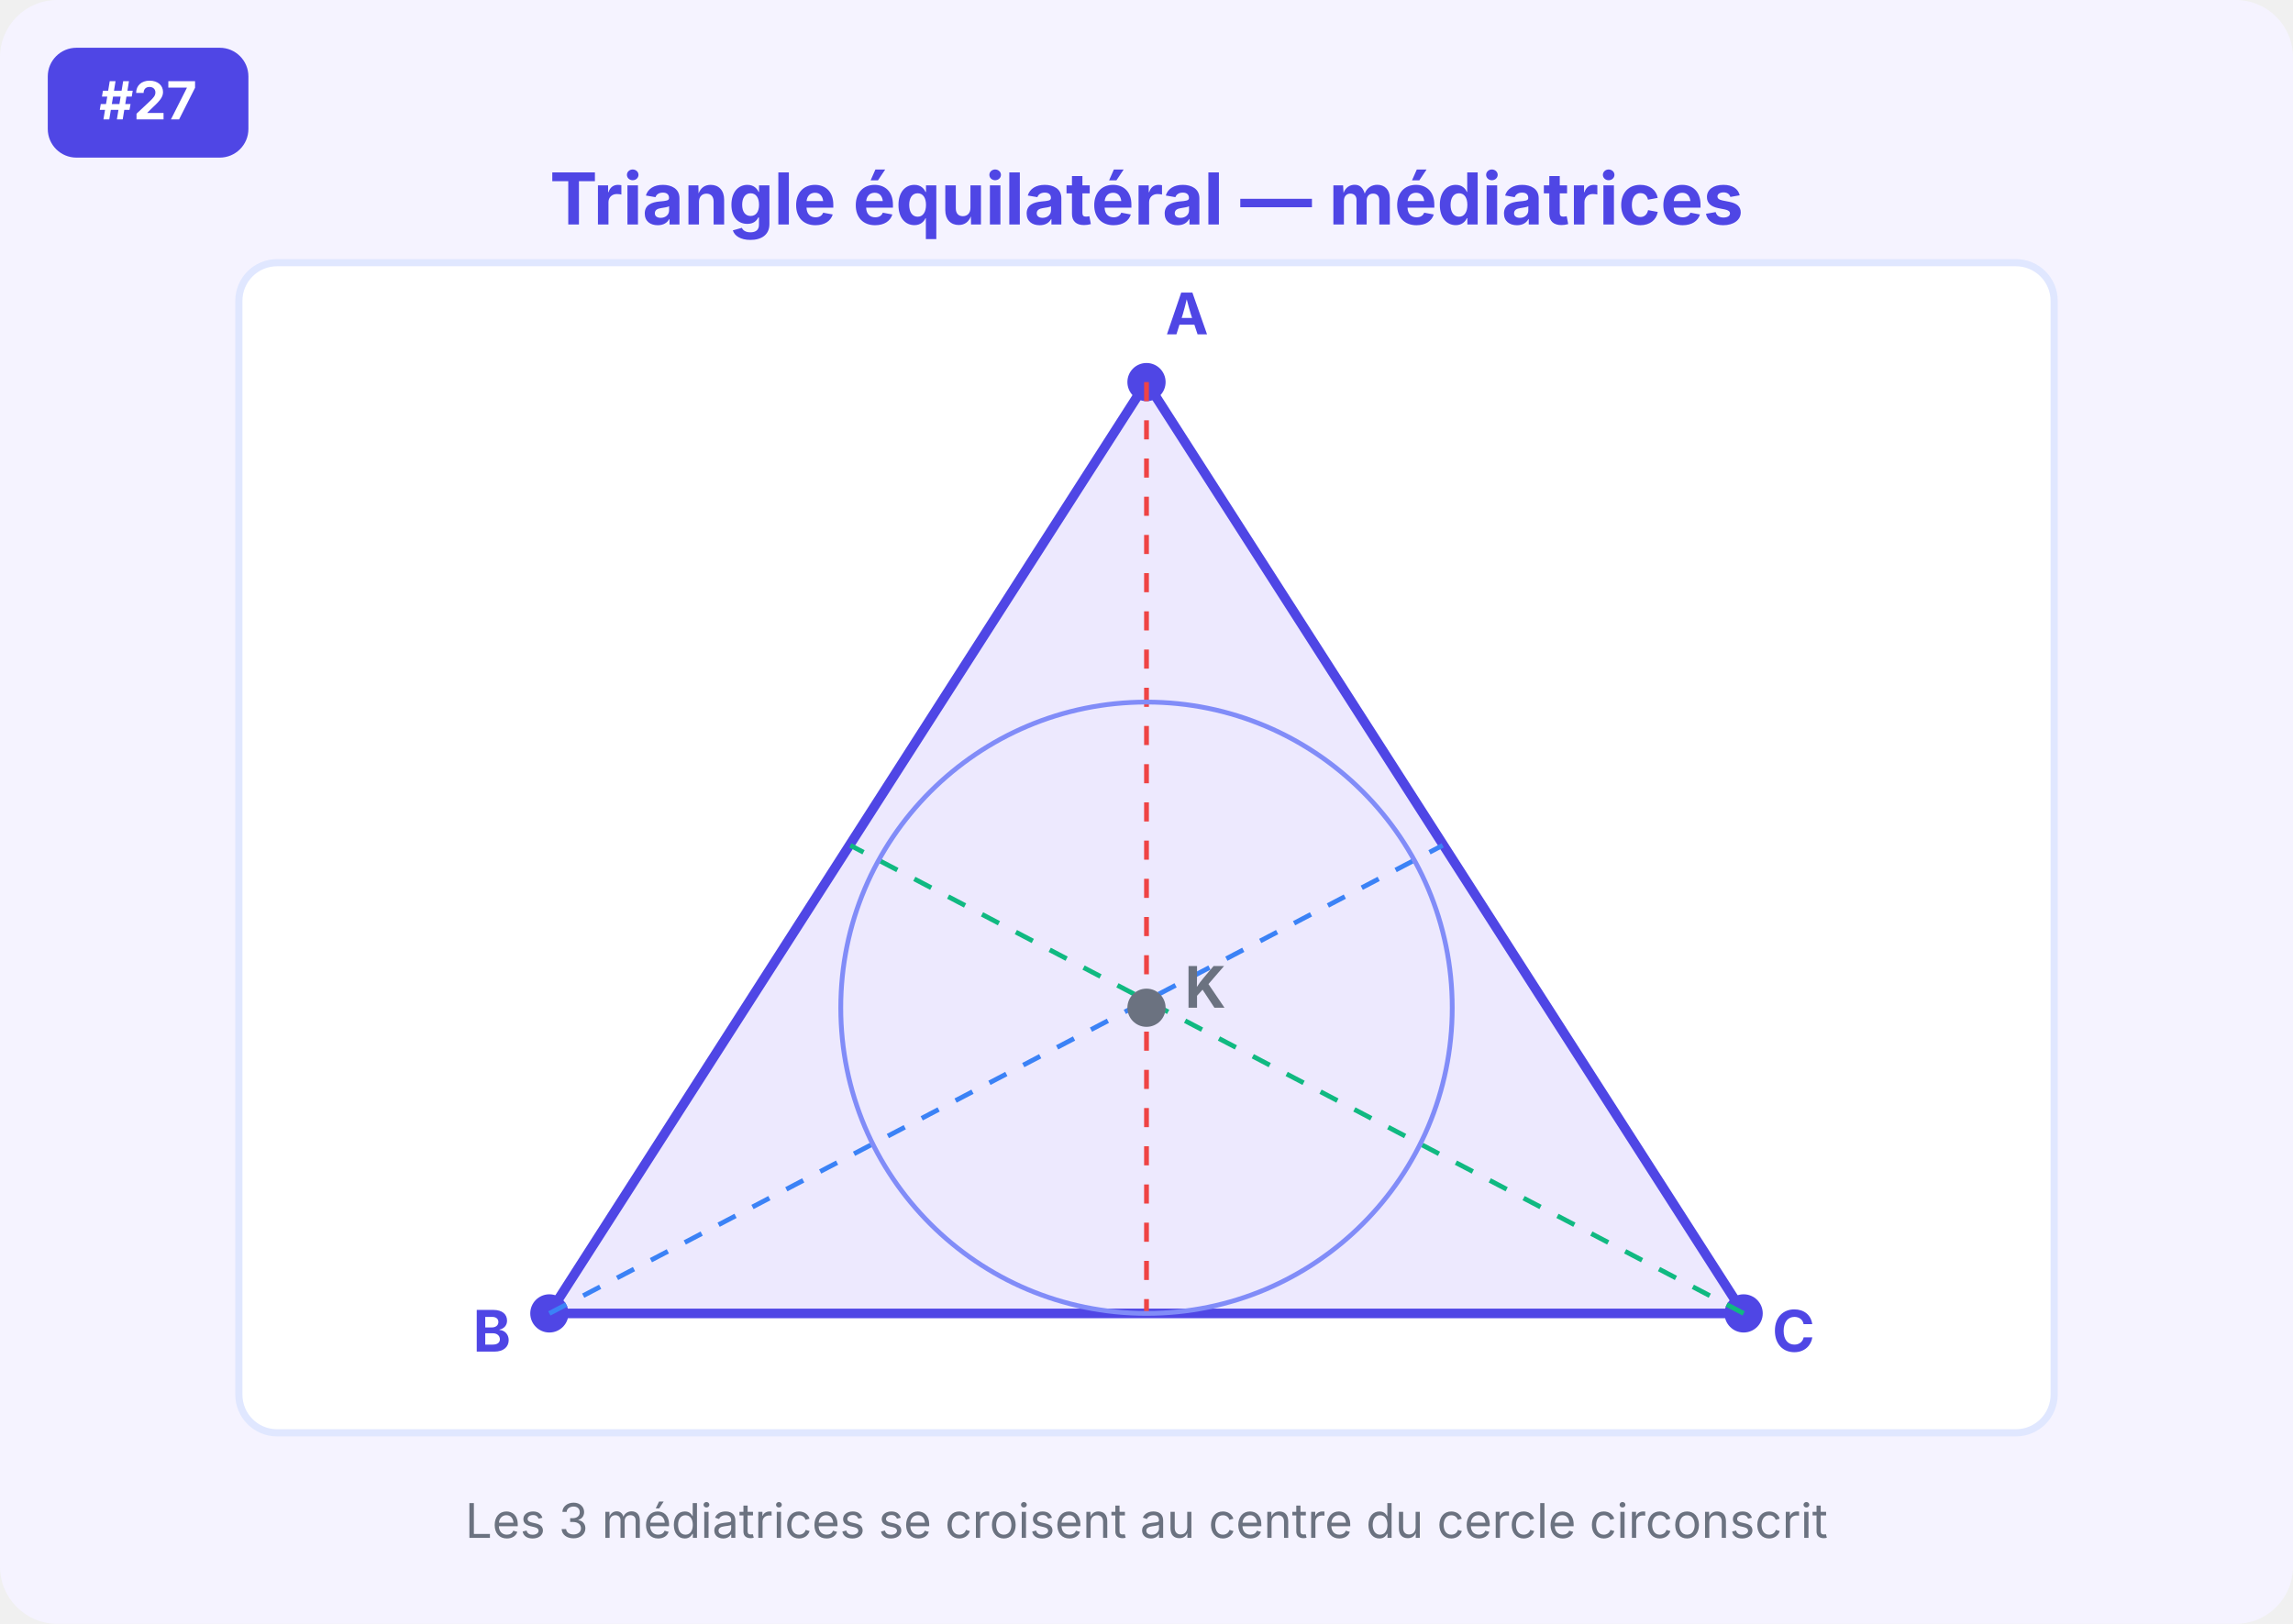
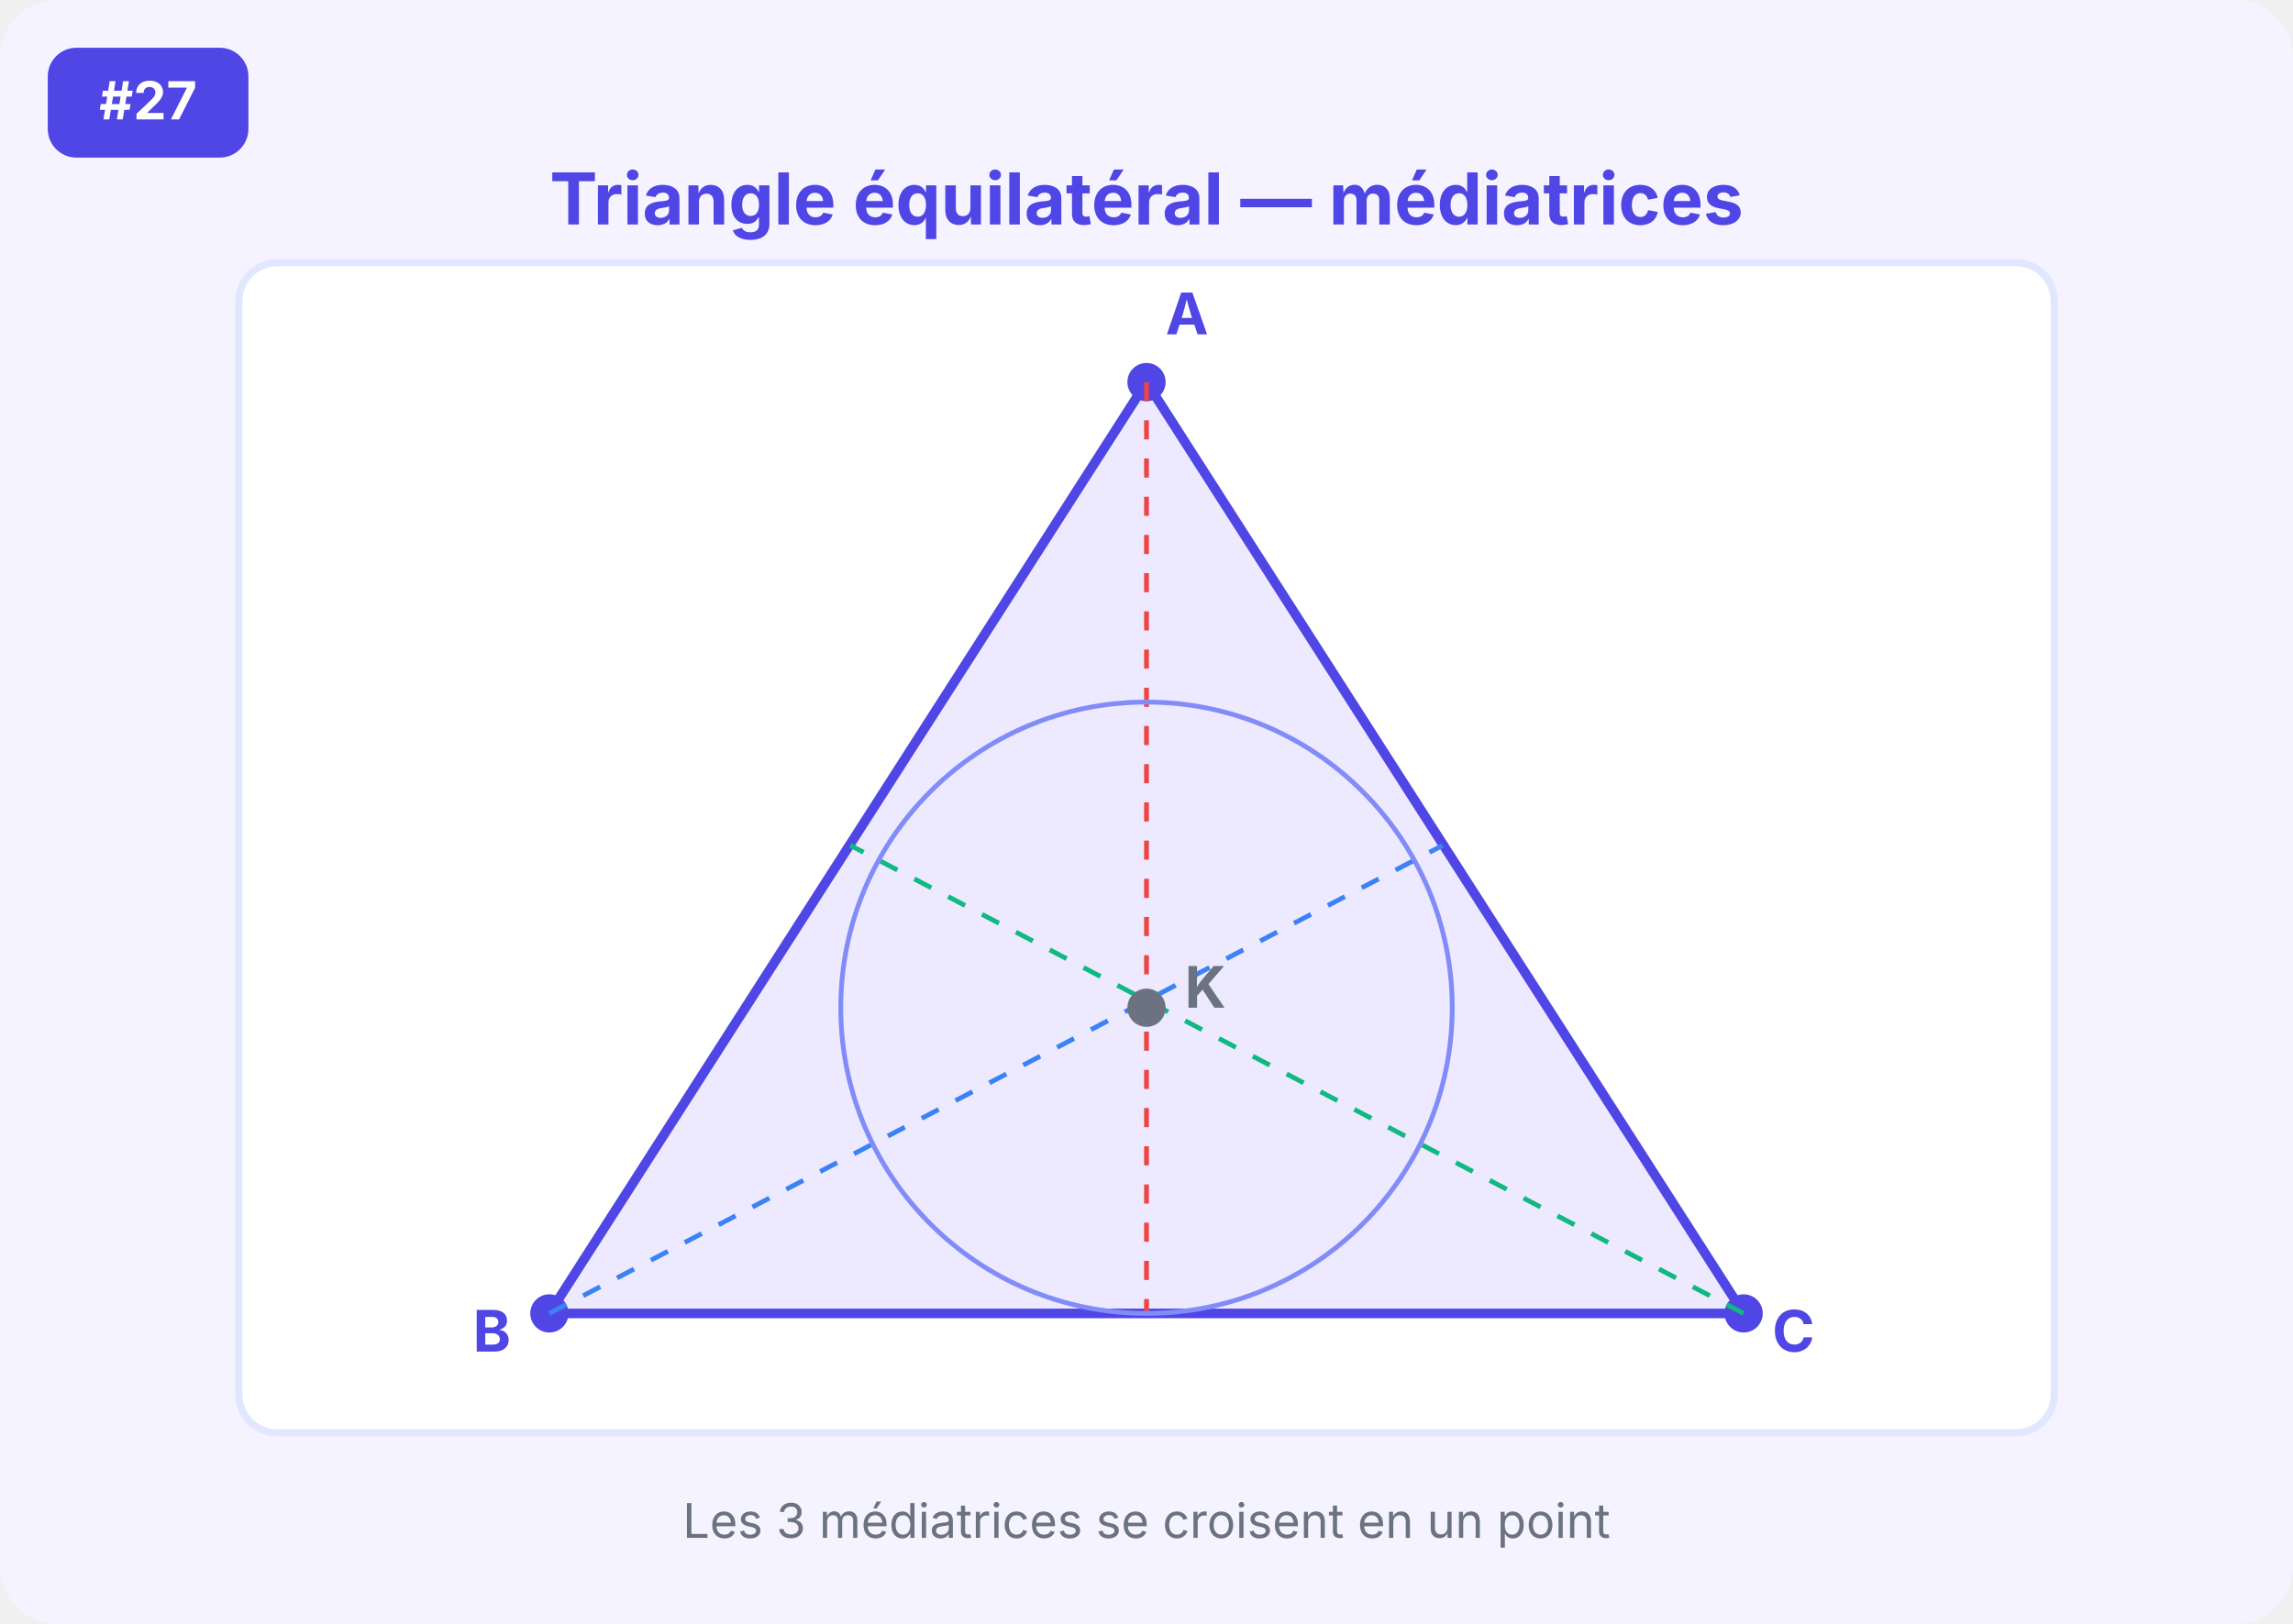
<svg xmlns="http://www.w3.org/2000/svg" width="480" height="340" font-family="Inter,Arial,sans-serif">
  <rect width="480" height="340" fill="#f5f3ff" rx="12" />
  <rect x="10" y="10" width="42" height="23" rx="6" fill="#4f46e5" />
  <text x="31" y="25" fill="white" font-size="11" font-weight="700" text-anchor="middle">#27</text>
  <rect x="50" y="55" width="380" height="245" rx="8" fill="white" stroke="#e0e7ff" stroke-width="1.5" />
  <text x="240" y="47" fill="#4f46e5" font-size="15" font-weight="700" text-anchor="middle">Triangle équilatéral — médiatrices</text>
  <polygon points="240,80 115,275 365,275" fill="#ede9fe" stroke="#4f46e5" stroke-width="2" />
  <circle cx="240" cy="80" r="4" fill="#4f46e5" />
  <text x="244" y="70" fill="#4f46e5" font-size="12" font-weight="700">A</text>
  <circle cx="115" cy="275" r="4" fill="#4f46e5" />
  <text x="99" y="283" fill="#4f46e5" font-size="12" font-weight="700">B</text>
  <circle cx="365" cy="275" r="4" fill="#4f46e5" />
  <text x="371" y="283" fill="#4f46e5" font-size="12" font-weight="700">C</text>
  <line x1="240" y1="80" x2="240" y2="275" stroke="#ef4444" stroke-width="1" stroke-dasharray="4 4" />
  <line x1="115" y1="275" x2="302" y2="177" stroke="#3b82f6" stroke-width="1" stroke-dasharray="4 4" />
  <line x1="365" y1="275" x2="178" y2="177" stroke="#10b981" stroke-width="1" stroke-dasharray="4 4" />
  <circle cx="240" cy="211" r="4" fill="#6b7280" />
  <text x="248" y="211" fill="#6b7280" font-size="12" font-weight="700">K</text>
  <circle cx="240" cy="211" r="64" fill="none" stroke="#818cf8" stroke-width="1" />
-   <text x="240" y="322" fill="#6b7280" font-size="10" font-weight="400" text-anchor="middle">Les 3 médiatrices se croisent au centre du cercle circonscrit</text>
+   <text x="240" y="322" fill="#6b7280" font-size="10" font-weight="400" text-anchor="middle">Les 3 médiatrices se croisent en un point</text>
</svg>
